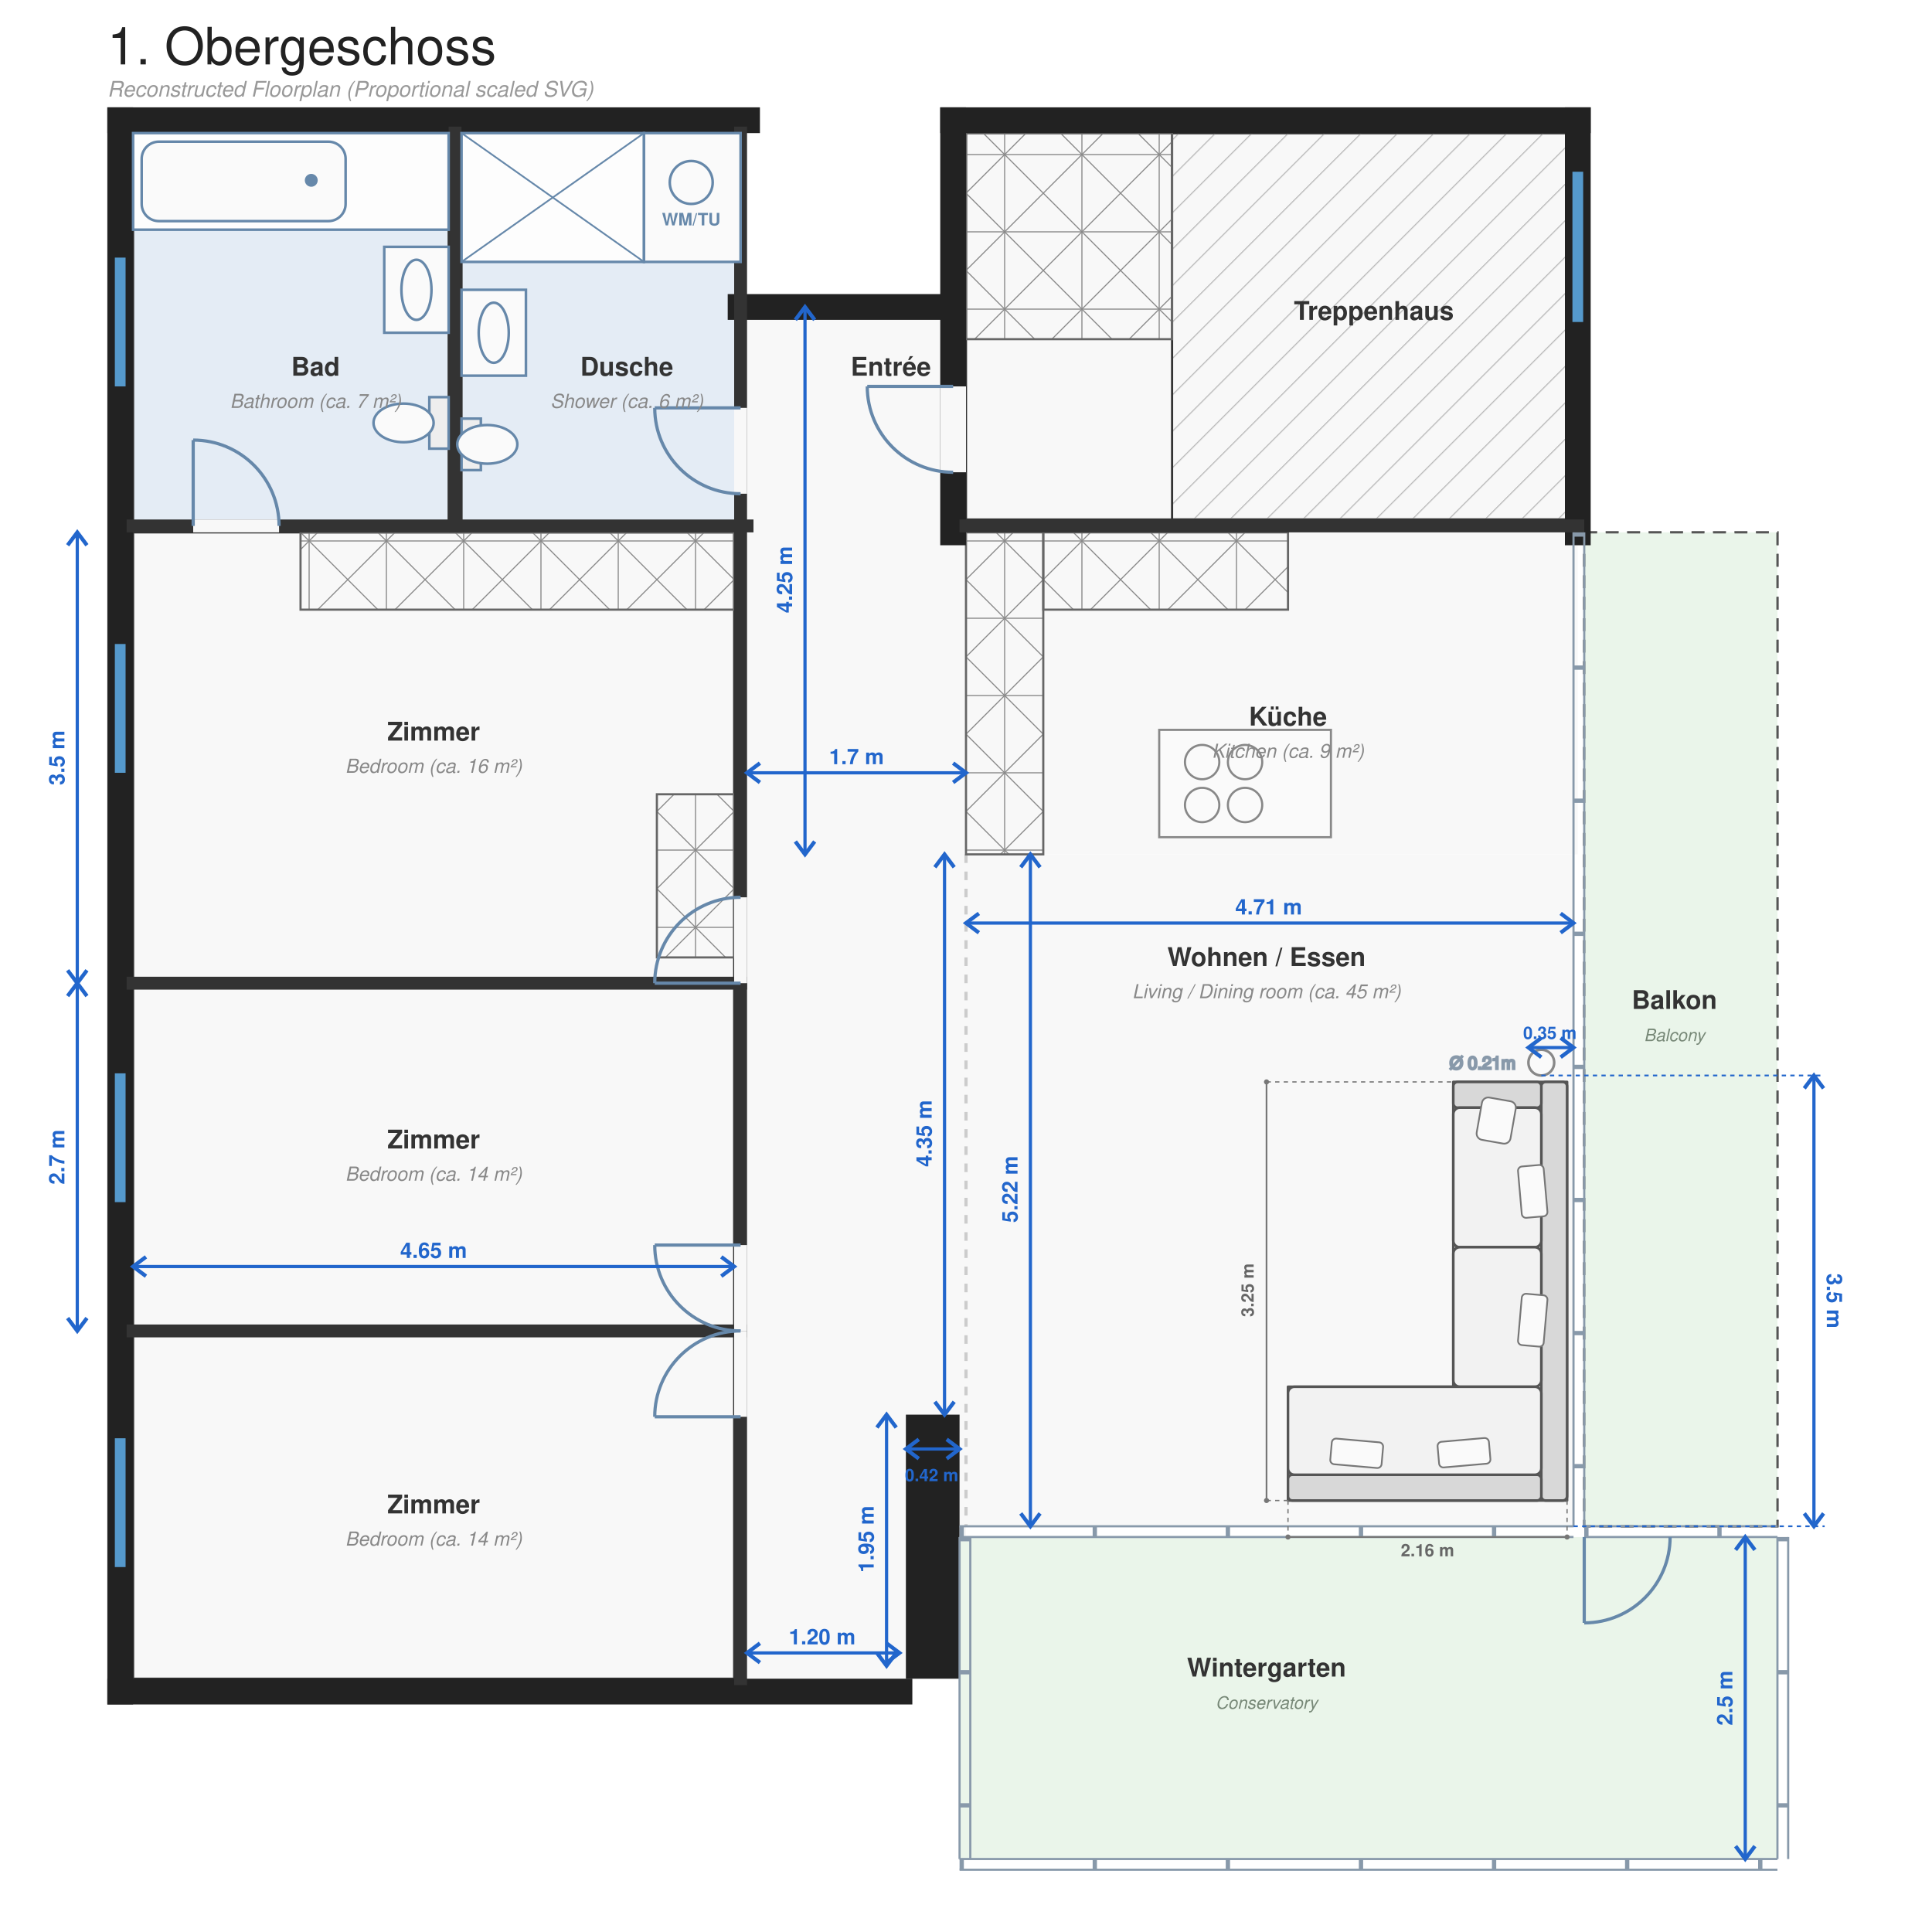
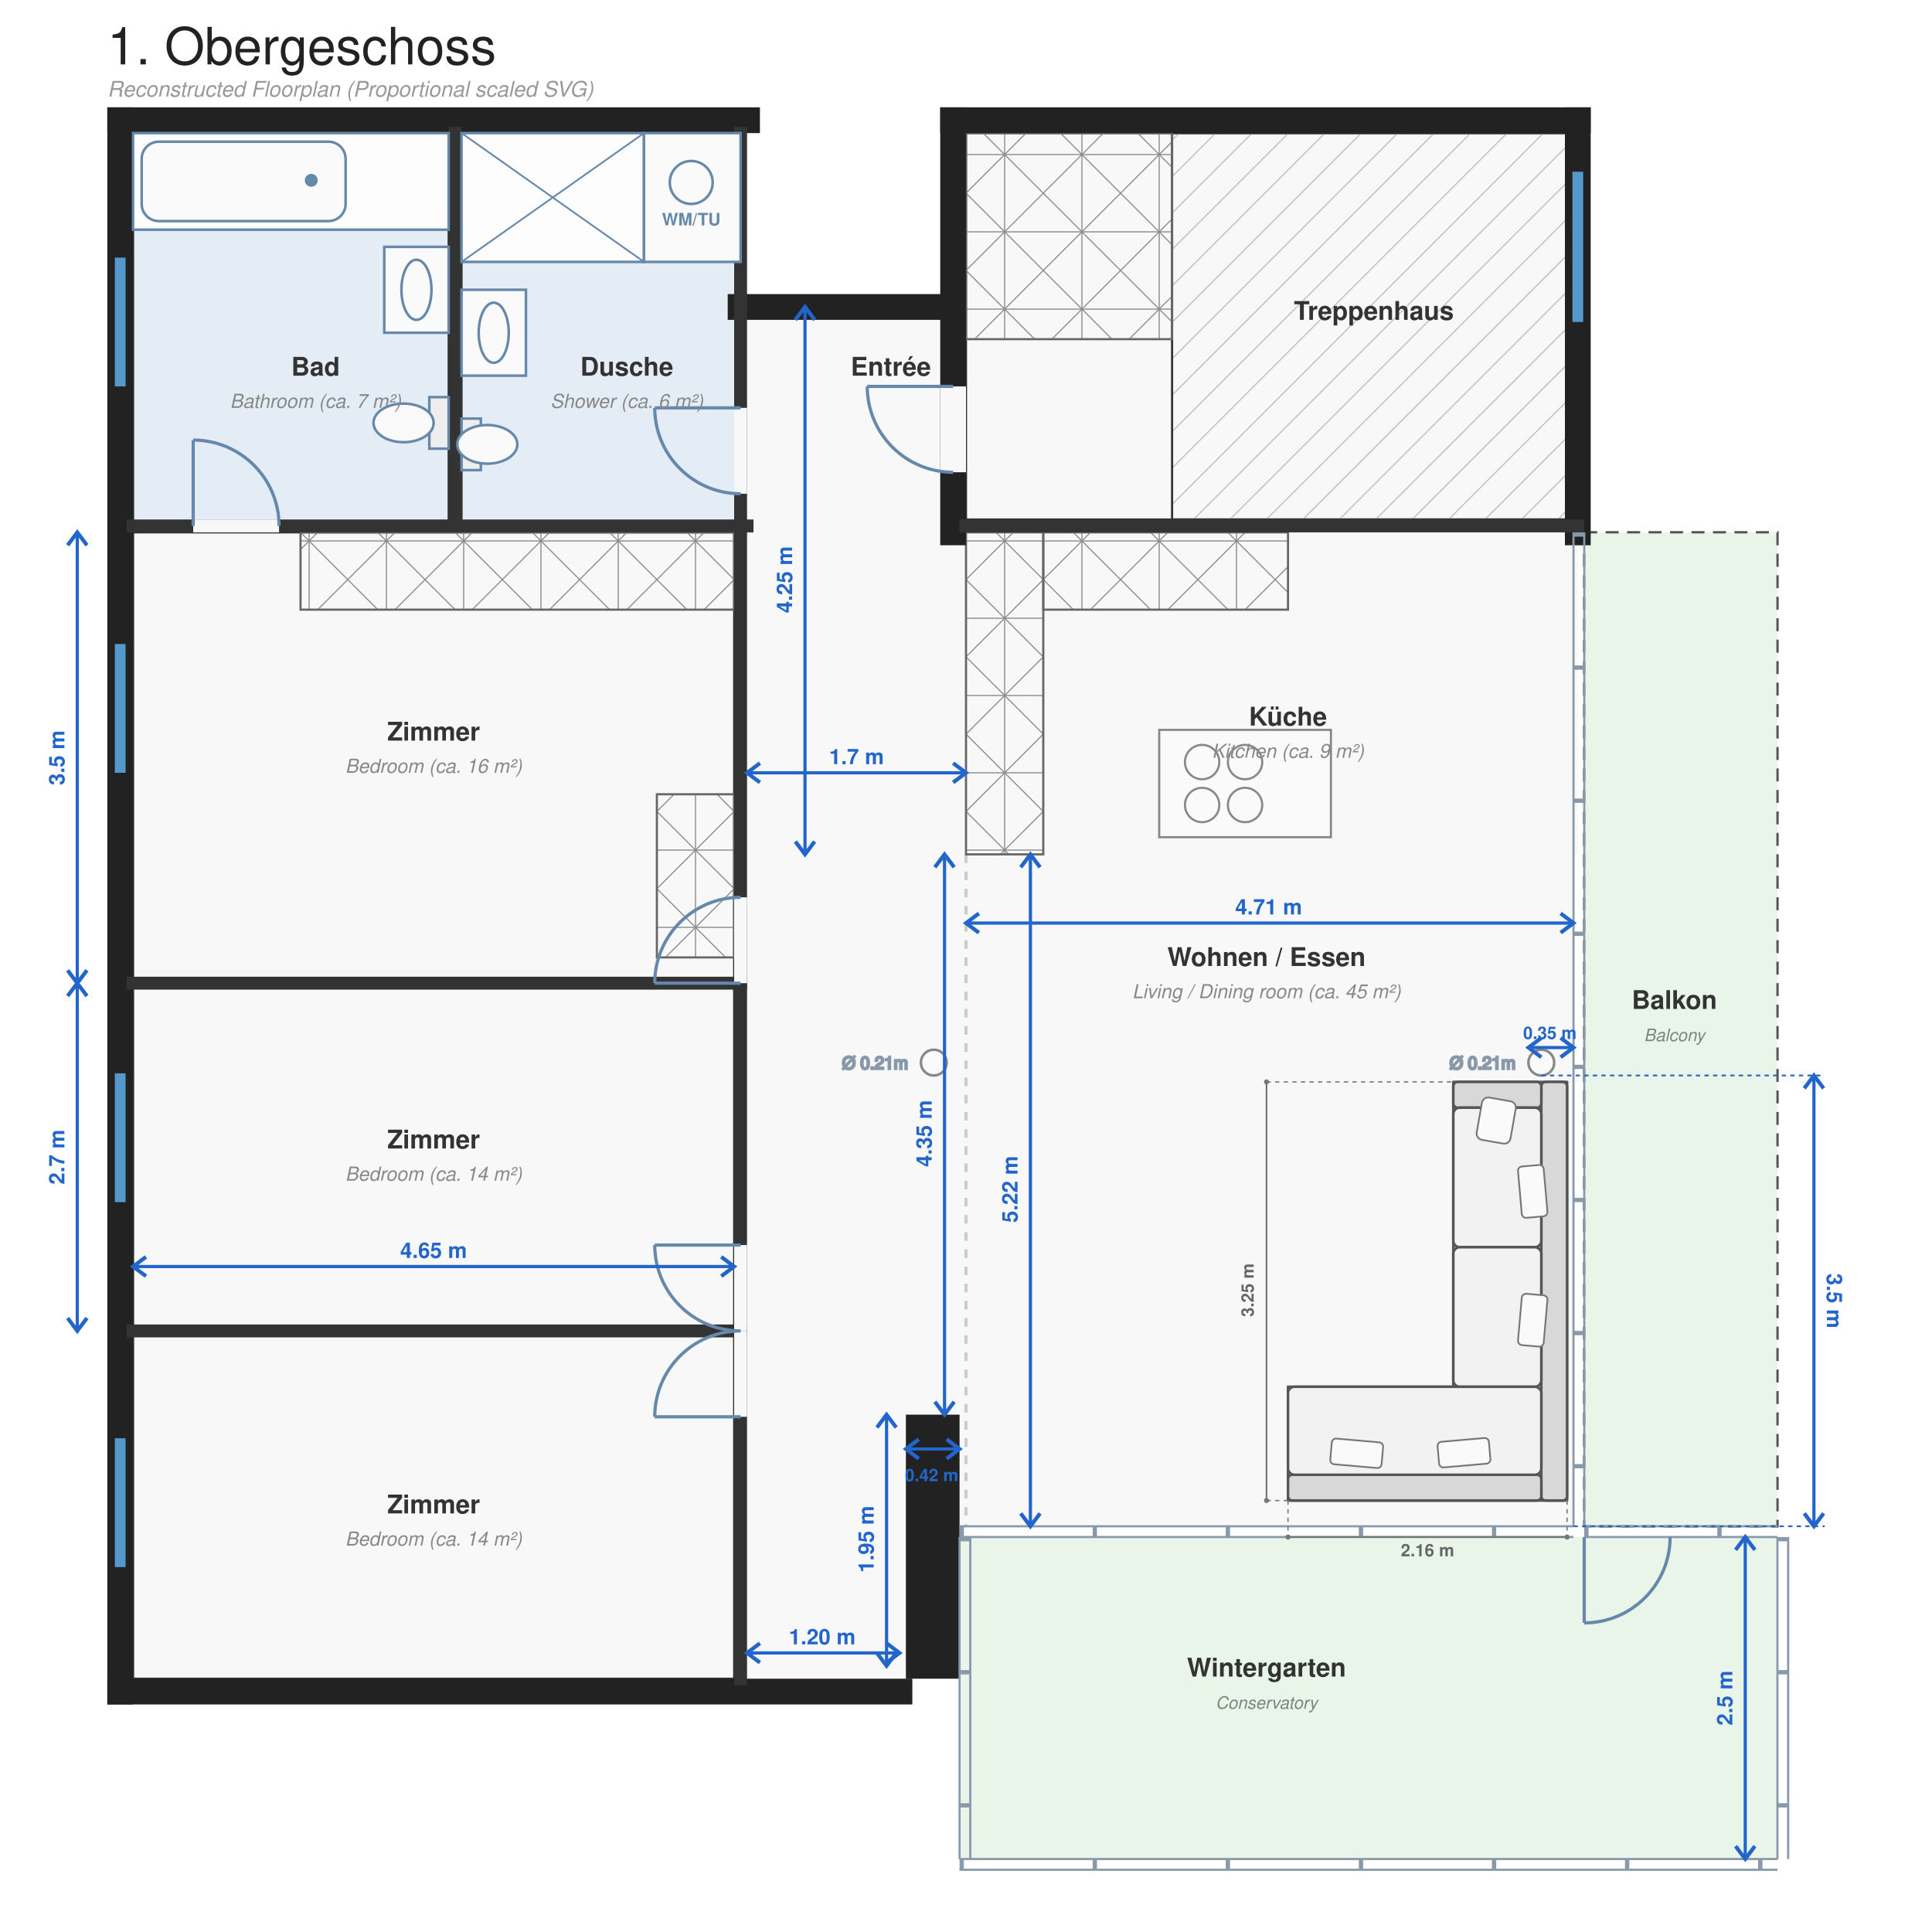
<svg xmlns="http://www.w3.org/2000/svg" viewBox="0 0 900 900" width="900" height="900" font-family="'Helvetica Neue', Helvetica, Arial, sans-serif">
  <defs>
    <marker id="arr-s" markerWidth="8" markerHeight="8" refX="2" refY="4" orient="auto">
      <path d="M6,1 L2,4 L6,7" fill="none" stroke="#2266cc" stroke-width="1.2" />
    </marker>
    <marker id="arr-e" markerWidth="8" markerHeight="8" refX="6" refY="4" orient="auto">
      <path d="M2,1 L6,4 L2,7" fill="none" stroke="#2266cc" stroke-width="1.2" />
    </marker>
    <marker id="dot" markerWidth="6" markerHeight="6" refX="3" refY="3" orient="auto">
      <circle cx="3" cy="3" r="1.5" fill="#777" />
    </marker>
    <pattern id="stair-hatch" width="12" height="12" patternUnits="userSpaceOnUse" patternTransform="rotate(45)">
      <line x1="0" y1="0" x2="0" y2="12" stroke="#bbb" stroke-width="1" />
    </pattern>
    <pattern id="wardrobe-X" width="36" height="36" patternUnits="userSpaceOnUse">
      <rect width="36" height="36" fill="none" stroke="#888" stroke-width="0.5" />
      <line x1="0" y1="0" x2="36" y2="36" stroke="#888" stroke-width="0.5" />
      <line x1="0" y1="36" x2="36" y2="0" stroke="#888" stroke-width="0.5" />
    </pattern>
  </defs>
  <text x="50" y="30" font-size="24" font-weight="300" fill="#222">1. Obergeschoss</text>
  <text x="50" y="45" font-size="10" fill="#999" font-style="italic">Reconstructed Floorplan (Proportional scaled SVG)</text>
  <g stroke="#333" stroke-width="1">
    <rect x="62" y="62" width="147" height="183" fill="#e4ecf5" />
    <rect x="215" y="62" width="130" height="183" fill="#e4ecf5" />
    <rect x="450" y="62" width="285" height="180" fill="#f8f8f8" />
    <rect x="546" y="62" width="189" height="180" fill="url(#stair-hatch)" />
    <rect x="62" y="248" width="280" height="210" fill="#f8f8f8" />
    <rect x="62" y="458" width="280" height="162" fill="#f8f8f8" />
    <rect x="62" y="620" width="280" height="162" fill="#f8f8f8" />
    <rect x="738" y="248" width="90" height="463" fill="#eaf5ea" stroke="#555" stroke-dasharray="6,4" />
  </g>
  <rect x="348" y="143" width="102" height="639" fill="#f8f8f8" stroke="none" />
  <rect x="450" y="248" width="285" height="150" fill="#f8f8f8" stroke="none" />
  <rect x="450" y="398" width="283" height="313" fill="#f8f8f8" stroke="none" />
  <rect x="447" y="716" width="381" height="150" fill="#eaf5ea" stroke="none" />
  <rect x="738" y="248" width="90" height="463" fill="#eaf5ea" stroke="#555" stroke-dasharray="6,4" />
  <line x1="450" y1="398" x2="450" y2="711" stroke="#ccc" stroke-width="1.5" stroke-dasharray="4,4" />
  <g fill="url(#wardrobe-X)" stroke="#666" stroke-width="1">
    <rect x="140" y="248" width="202" height="36" />
    <rect x="450" y="62" width="96" height="96" />
    <rect x="450" y="248" width="36" height="150" />
    <rect x="486" y="248" width="114" height="36" />
    <rect x="306" y="370" width="36" height="76" />
  </g>
  <rect x="540" y="340" width="80" height="50" fill="#fafafa" stroke="#888" stroke-width="1" />
  <circle cx="560" cy="355" r="8" fill="none" stroke="#888" />
  <circle cx="560" cy="375" r="8" fill="none" stroke="#888" />
  <circle cx="580" cy="355" r="8" fill="none" stroke="#888" />
  <circle cx="580" cy="375" r="8" fill="none" stroke="#888" />
  <g fill="#f2f2f2" stroke="#555" stroke-width="1.2" stroke-linejoin="round">
    <path d="M 730,504 L 730,699 L 600,699 L 600,646 L 677,646 L 677,504 Z" fill="#eaeaea" />
    <rect x="718" y="504" width="12" height="195" rx="2" ry="2" fill="#d8d8d8" />
    <rect x="600" y="687" width="118" height="12" rx="2" ry="2" fill="#d8d8d8" />
    <rect x="677" y="504" width="41" height="12" rx="2" ry="2" fill="#d8d8d8" />
    <rect x="677" y="516" width="41" height="65" rx="3" ry="3" />
    <rect x="677" y="581" width="41" height="65" rx="3" ry="3" />
    <rect x="600" y="646" width="118" height="41" rx="3" ry="3" />
    <g fill="#fafafa" stroke="#777" stroke-width="0.8">
      <rect x="689" y="512" width="16" height="20" rx="3" ry="3" transform="rotate(10, 697, 522)" />
      <rect x="708" y="543" width="12" height="24" rx="2" ry="2" transform="rotate(-5, 714, 555)" />
      <rect x="708" y="603" width="12" height="24" rx="2" ry="2" transform="rotate(5, 714, 615)" />
      <rect x="620" y="671" width="24" height="12" rx="2" ry="2" transform="rotate(5, 632, 677)" />
      <rect x="670" y="671" width="24" height="12" rx="2" ry="2" transform="rotate(-5, 679, 677)" />
    </g>
  </g>
  <g stroke="#222" stroke-linecap="square">
    <line x1="56" y1="56" x2="56" y2="788" stroke-width="12" />
    <line x1="56" y1="56" x2="348" y2="56" stroke-width="12" />
    <line x1="345" y1="143" x2="444" y2="143" stroke-width="12" />
    <line x1="444" y1="56" x2="735" y2="56" stroke-width="12" />
    <line x1="735" y1="56" x2="735" y2="248" stroke-width="12" />
    <line x1="444" y1="56" x2="444" y2="248" stroke-width="12" />
    <line x1="56" y1="788" x2="419" y2="788" stroke-width="12" />
    <rect x="422" y="659" width="25" height="123" fill="#222" stroke="none" />
  </g>
  <g stroke="#333" stroke-width="6" stroke-linecap="square">
    <line x1="345" y1="62" x2="345" y2="782" />
    <line x1="212" y1="62" x2="212" y2="245" />
    <line x1="62" y1="245" x2="348" y2="245" />
    <line x1="450" y1="245" x2="735" y2="245" />
    <line x1="62" y1="458" x2="345" y2="458" />
    <line x1="62" y1="620" x2="345" y2="620" />
  </g>
  <g stroke="#89a">
    <line x1="733" y1="248" x2="733" y2="711" stroke-width="1" />
    <line x1="738" y1="248" x2="738" y2="711" stroke-width="1" />
    <line x1="735.5" y1="248" x2="735.5" y2="711" stroke-width="5" stroke-dasharray="2, 60" />
    <line x1="738" y1="711" x2="828" y2="711" stroke-width="1" />
    <line x1="738" y1="716" x2="828" y2="716" stroke-width="1" />
    <line x1="738" y1="713.5" x2="828" y2="713.5" stroke-width="5" stroke-dasharray="2, 60" />
    <line x1="447" y1="866" x2="828" y2="866" stroke-width="1" />
    <line x1="447" y1="871" x2="828" y2="871" stroke-width="1" />
    <line x1="447" y1="868.5" x2="828" y2="868.5" stroke-width="5" stroke-dasharray="2, 60" />
    <line x1="447" y1="716" x2="447" y2="866" stroke-width="1" />
    <line x1="452" y1="716" x2="452" y2="866" stroke-width="1" />
    <line x1="449.5" y1="716" x2="449.5" y2="866" stroke-width="5" stroke-dasharray="2, 60" />
    <line x1="447" y1="711" x2="733" y2="711" stroke-width="1" />
    <line x1="447" y1="716" x2="733" y2="716" stroke-width="1" />
    <line x1="447" y1="713.5" x2="733" y2="713.5" stroke-width="5" stroke-dasharray="2, 60" />
    <line x1="828" y1="716" x2="828" y2="866" stroke-width="1" />
    <line x1="833" y1="716" x2="833" y2="866" stroke-width="1" />
    <line x1="830.5" y1="716" x2="830.5" y2="866" stroke-width="5" stroke-dasharray="2, 60" />
    <circle cx="718" cy="495" r="6" fill="#fafafa" stroke="#888" stroke-width="1.2" />
    <text x="706" y="498" font-size="8" fill="#666" text-anchor="end">Ø 0.21m</text>
+     <circle cx="435" cy="495" r="6" fill="#fafafa" stroke="#888" stroke-width="1.2" />
+     <text x="423" y="498" font-size="8" fill="#666" text-anchor="end">Ø 0.21m</text>
  </g>
  <g fill="none" stroke="#68a" stroke-width="1.5">
    <rect x="90" y="242" width="40" height="6" fill="#f8f8f8" stroke="none" />
    <line x1="90" y1="245" x2="90" y2="205" />
    <path d="M 130,245 A 40,40 0 0,0 90,205" />
    <rect x="342" y="190" width="6" height="40" fill="#f8f8f8" stroke="none" />
    <line x1="345" y1="190" x2="305" y2="190" />
    <path d="M 345,230 A 40,40 0 0,1 305,190" />
    <rect x="342" y="418" width="6" height="40" fill="#f8f8f8" stroke="none" />
    <line x1="345" y1="458" x2="305" y2="458" />
    <path d="M 345,418 A 40,40 0 0,0 305,458" />
    <rect x="342" y="580" width="6" height="40" fill="#f8f8f8" stroke="none" />
    <line x1="345" y1="580" x2="305" y2="580" />
    <path d="M 345,620 A 40,40 0 0,1 305,580" />
    <rect x="342" y="620" width="6" height="40" fill="#f8f8f8" stroke="none" />
    <line x1="345" y1="660" x2="305" y2="660" />
    <path d="M 345,620 A 40,40 0 0,0 305,660" />
    <rect x="438" y="180" width="12" height="40" fill="#f8f8f8" stroke="none" />
    <line x1="444" y1="180" x2="404" y2="180" />
    <path d="M 444,220 A 40,40 0 0,1 404,180" />
    <line x1="738" y1="716" x2="738" y2="756" />
    <path d="M 778,716 A 40,40 0 0,1 738,756" />
  </g>
  <g stroke="#5599cc" stroke-width="5">
    <line x1="56" y1="120" x2="56" y2="180" />
    <line x1="56" y1="300" x2="56" y2="360" />
    <line x1="56" y1="500" x2="56" y2="560" />
    <line x1="56" y1="670" x2="56" y2="730" />
    <line x1="735" y1="80" x2="735" y2="150" />
  </g>
  <g fill="#fafafa" stroke="#68a" stroke-width="1.2">
    <rect x="62" y="62" width="147" height="45" fill="#fdfdfd" />
    <rect x="66" y="66" width="95" height="37" rx="8" ry="8" />
    <circle cx="145" cy="84" r="3" fill="#68a" stroke="none" />
    <rect x="200" y="185" width="9" height="24" fill="#eee" />
    <ellipse cx="188" cy="197" rx="14" ry="9" />
    <rect x="215" y="195" width="9" height="24" fill="#eee" />
    <ellipse cx="227" cy="207" rx="14" ry="9" />
    <rect x="179" y="115" width="30" height="40" />
    <ellipse cx="194" cy="135" rx="7" ry="14" />
    <rect x="215" y="135" width="30" height="40" />
    <ellipse cx="230" cy="155" rx="7" ry="14" />
    <rect x="215" y="62" width="85" height="60" fill="#fdfdfd" />
    <line x1="215" y1="62" x2="300" y2="122" stroke-width="0.8" />
    <line x1="215" y1="122" x2="300" y2="62" stroke-width="0.8" />
    <rect x="300" y="62" width="45" height="60" />
    <circle cx="322" cy="85" r="10" />
    <text x="322" y="105" font-size="8" font-weight="600" fill="#68a" stroke="none" text-anchor="middle">WM/TU</text>
  </g>
  <g font-size="12" fill="#333" text-anchor="middle">
    <text x="147" y="175" font-weight="600">Bad</text>
    <text x="147" y="190" font-size="9" fill="#888" font-style="italic">Bathroom (ca. 7 m²)</text>
    <text x="292" y="175" font-weight="600">Dusche</text>
    <text x="292" y="190" font-size="9" fill="#888" font-style="italic">Shower (ca. 6 m²)</text>
    <text x="640" y="149" font-weight="600">Treppenhaus</text>
    <text x="202" y="345" font-weight="600">Zimmer</text>
    <text x="202" y="360" font-size="9" fill="#888" font-style="italic">Bedroom (ca. 16 m²)</text>
    <text x="202" y="535" font-weight="600">Zimmer</text>
    <text x="202" y="550" font-size="9" fill="#888" font-style="italic">Bedroom (ca. 14 m²)</text>
    <text x="202" y="705" font-weight="600">Zimmer</text>
    <text x="202" y="720" font-size="9" fill="#888" font-style="italic">Bedroom (ca. 14 m²)</text>
    <text x="415" y="175" font-weight="600">Entrée</text>
    <text x="600" y="338" font-weight="600">Küche</text>
    <text x="600" y="353" font-size="9" fill="#888" font-style="italic">Kitchen (ca. 9 m²)</text>
    <text x="590" y="450" font-weight="600">Wohnen / Essen</text>
    <text x="590" y="465" font-size="9" fill="#888" font-style="italic">Living / Dining room (ca. 45 m²)</text>
    <text x="590" y="781" font-weight="600">Wintergarten</text>
    <text x="590" y="796" font-size="8" fill="#787" font-style="italic">Conservatory</text>
    <text x="780" y="470" font-weight="600">Balkon</text>
    <text x="780" y="485" font-size="8" fill="#787" font-style="italic">Balcony</text>
  </g>
  <g fill="#2266cc" font-size="10" font-weight="600" text-anchor="middle">
    <line x1="36" y1="248" x2="36" y2="458" stroke="#2266cc" stroke-width="1.5" marker-start="url(#arr-s)" marker-end="url(#arr-e)" />
    <text x="30" y="353" transform="rotate(-90, 30, 353)">3.5 m</text>
    <line x1="36" y1="458" x2="36" y2="620" stroke="#2266cc" stroke-width="1.5" marker-start="url(#arr-s)" marker-end="url(#arr-e)" />
    <text x="30" y="539" transform="rotate(-90, 30, 539)">2.7 m</text>
    <line x1="62" y1="590" x2="342" y2="590" stroke="#2266cc" stroke-width="1.5" marker-start="url(#arr-s)" marker-end="url(#arr-e)" />
    <text x="202" y="586">4.65 m</text>
    <line x1="348" y1="360" x2="450" y2="360" stroke="#2266cc" stroke-width="1.5" marker-start="url(#arr-s)" marker-end="url(#arr-e)" />
    <text x="399" y="356">1.7 m</text>
    <line x1="375" y1="143" x2="375" y2="398" stroke="#2266cc" stroke-width="1.5" marker-start="url(#arr-s)" marker-end="url(#arr-e)" />
    <text x="369" y="270" transform="rotate(-90, 369, 270)">4.25 m</text>
    <line x1="440" y1="398" x2="440" y2="659" stroke="#2266cc" stroke-width="1.5" marker-start="url(#arr-s)" marker-end="url(#arr-e)" />
    <text x="434" y="528" transform="rotate(-90, 434, 528)">4.35 m</text>
    <line x1="480" y1="398" x2="480" y2="711" stroke="#2266cc" stroke-width="1.5" marker-start="url(#arr-s)" marker-end="url(#arr-e)" />
    <text x="474" y="554" transform="rotate(-90, 474, 554)">5.22 m</text>
    <line x1="718" y1="501" x2="850" y2="501" stroke="#2266cc" stroke-width="0.8" stroke-dasharray="2,2" />
    <line x1="733" y1="711" x2="850" y2="711" stroke="#2266cc" stroke-width="0.8" stroke-dasharray="2,2" />
    <line x1="845" y1="501" x2="845" y2="711" stroke="#2266cc" stroke-width="1.5" marker-start="url(#arr-s)" marker-end="url(#arr-e)" />
    <text x="851" y="606" transform="rotate(90, 851, 606)">3.5 m</text>
    <line x1="712" y1="488" x2="733" y2="488" stroke="#2266cc" stroke-width="1.5" marker-start="url(#arr-s)" marker-end="url(#arr-e)" />
    <text x="722" y="484" font-size="8">0.35 m</text>
    <line x1="348" y1="770" x2="419" y2="770" stroke="#2266cc" stroke-width="1.5" marker-start="url(#arr-s)" marker-end="url(#arr-e)" />
    <text x="383" y="766">1.20 m</text>
    <line x1="422" y1="675" x2="447" y2="675" stroke="#2266cc" stroke-width="1.5" marker-start="url(#arr-s)" marker-end="url(#arr-e)" />
    <text x="434" y="690" font-size="8">0.42 m</text>
    <line x1="413" y1="659" x2="413" y2="776" stroke="#2266cc" stroke-width="1.5" marker-start="url(#arr-s)" marker-end="url(#arr-e)" />
    <text x="407" y="717" transform="rotate(-90, 407, 717)">1.95 m</text>
    <line x1="450" y1="430" x2="733" y2="430" stroke="#2266cc" stroke-width="1.5" marker-start="url(#arr-s)" marker-end="url(#arr-e)" />
    <text x="591" y="426">4.71 m</text>
    <line x1="813" y1="716" x2="813" y2="866" stroke="#2266cc" stroke-width="1.5" marker-start="url(#arr-s)" marker-end="url(#arr-e)" />
    <text x="807" y="791" transform="rotate(-90, 807, 791)">2.5 m</text>
  </g>
  <g stroke="#777" stroke-width="0.8">
    <line x1="590" y1="504" x2="677" y2="504" stroke-width="0.6" stroke-dasharray="2,2" />
    <line x1="590" y1="699" x2="600" y2="699" stroke-width="0.6" stroke-dasharray="2,2" />
    <line x1="590" y1="504" x2="590" y2="699" marker-start="url(#dot)" marker-end="url(#dot)" />
  </g>
  <g fill="#666" font-size="8" font-weight="600" text-anchor="middle">
    <text x="584" y="601" transform="rotate(-90, 584, 601)">3.25 m</text>
  </g>
  <g stroke="#777" stroke-width="0.8">
    <line x1="600" y1="699" x2="600" y2="716" stroke-width="0.6" stroke-dasharray="2,2" />
    <line x1="730" y1="699" x2="730" y2="716" stroke-width="0.6" stroke-dasharray="2,2" />
    <line x1="600" y1="716" x2="730" y2="716" marker-start="url(#dot)" marker-end="url(#dot)" />
  </g>
  <g fill="#666" font-size="8" font-weight="600" text-anchor="middle">
    <text x="665" y="725">2.16 m</text>
  </g>
</svg>
